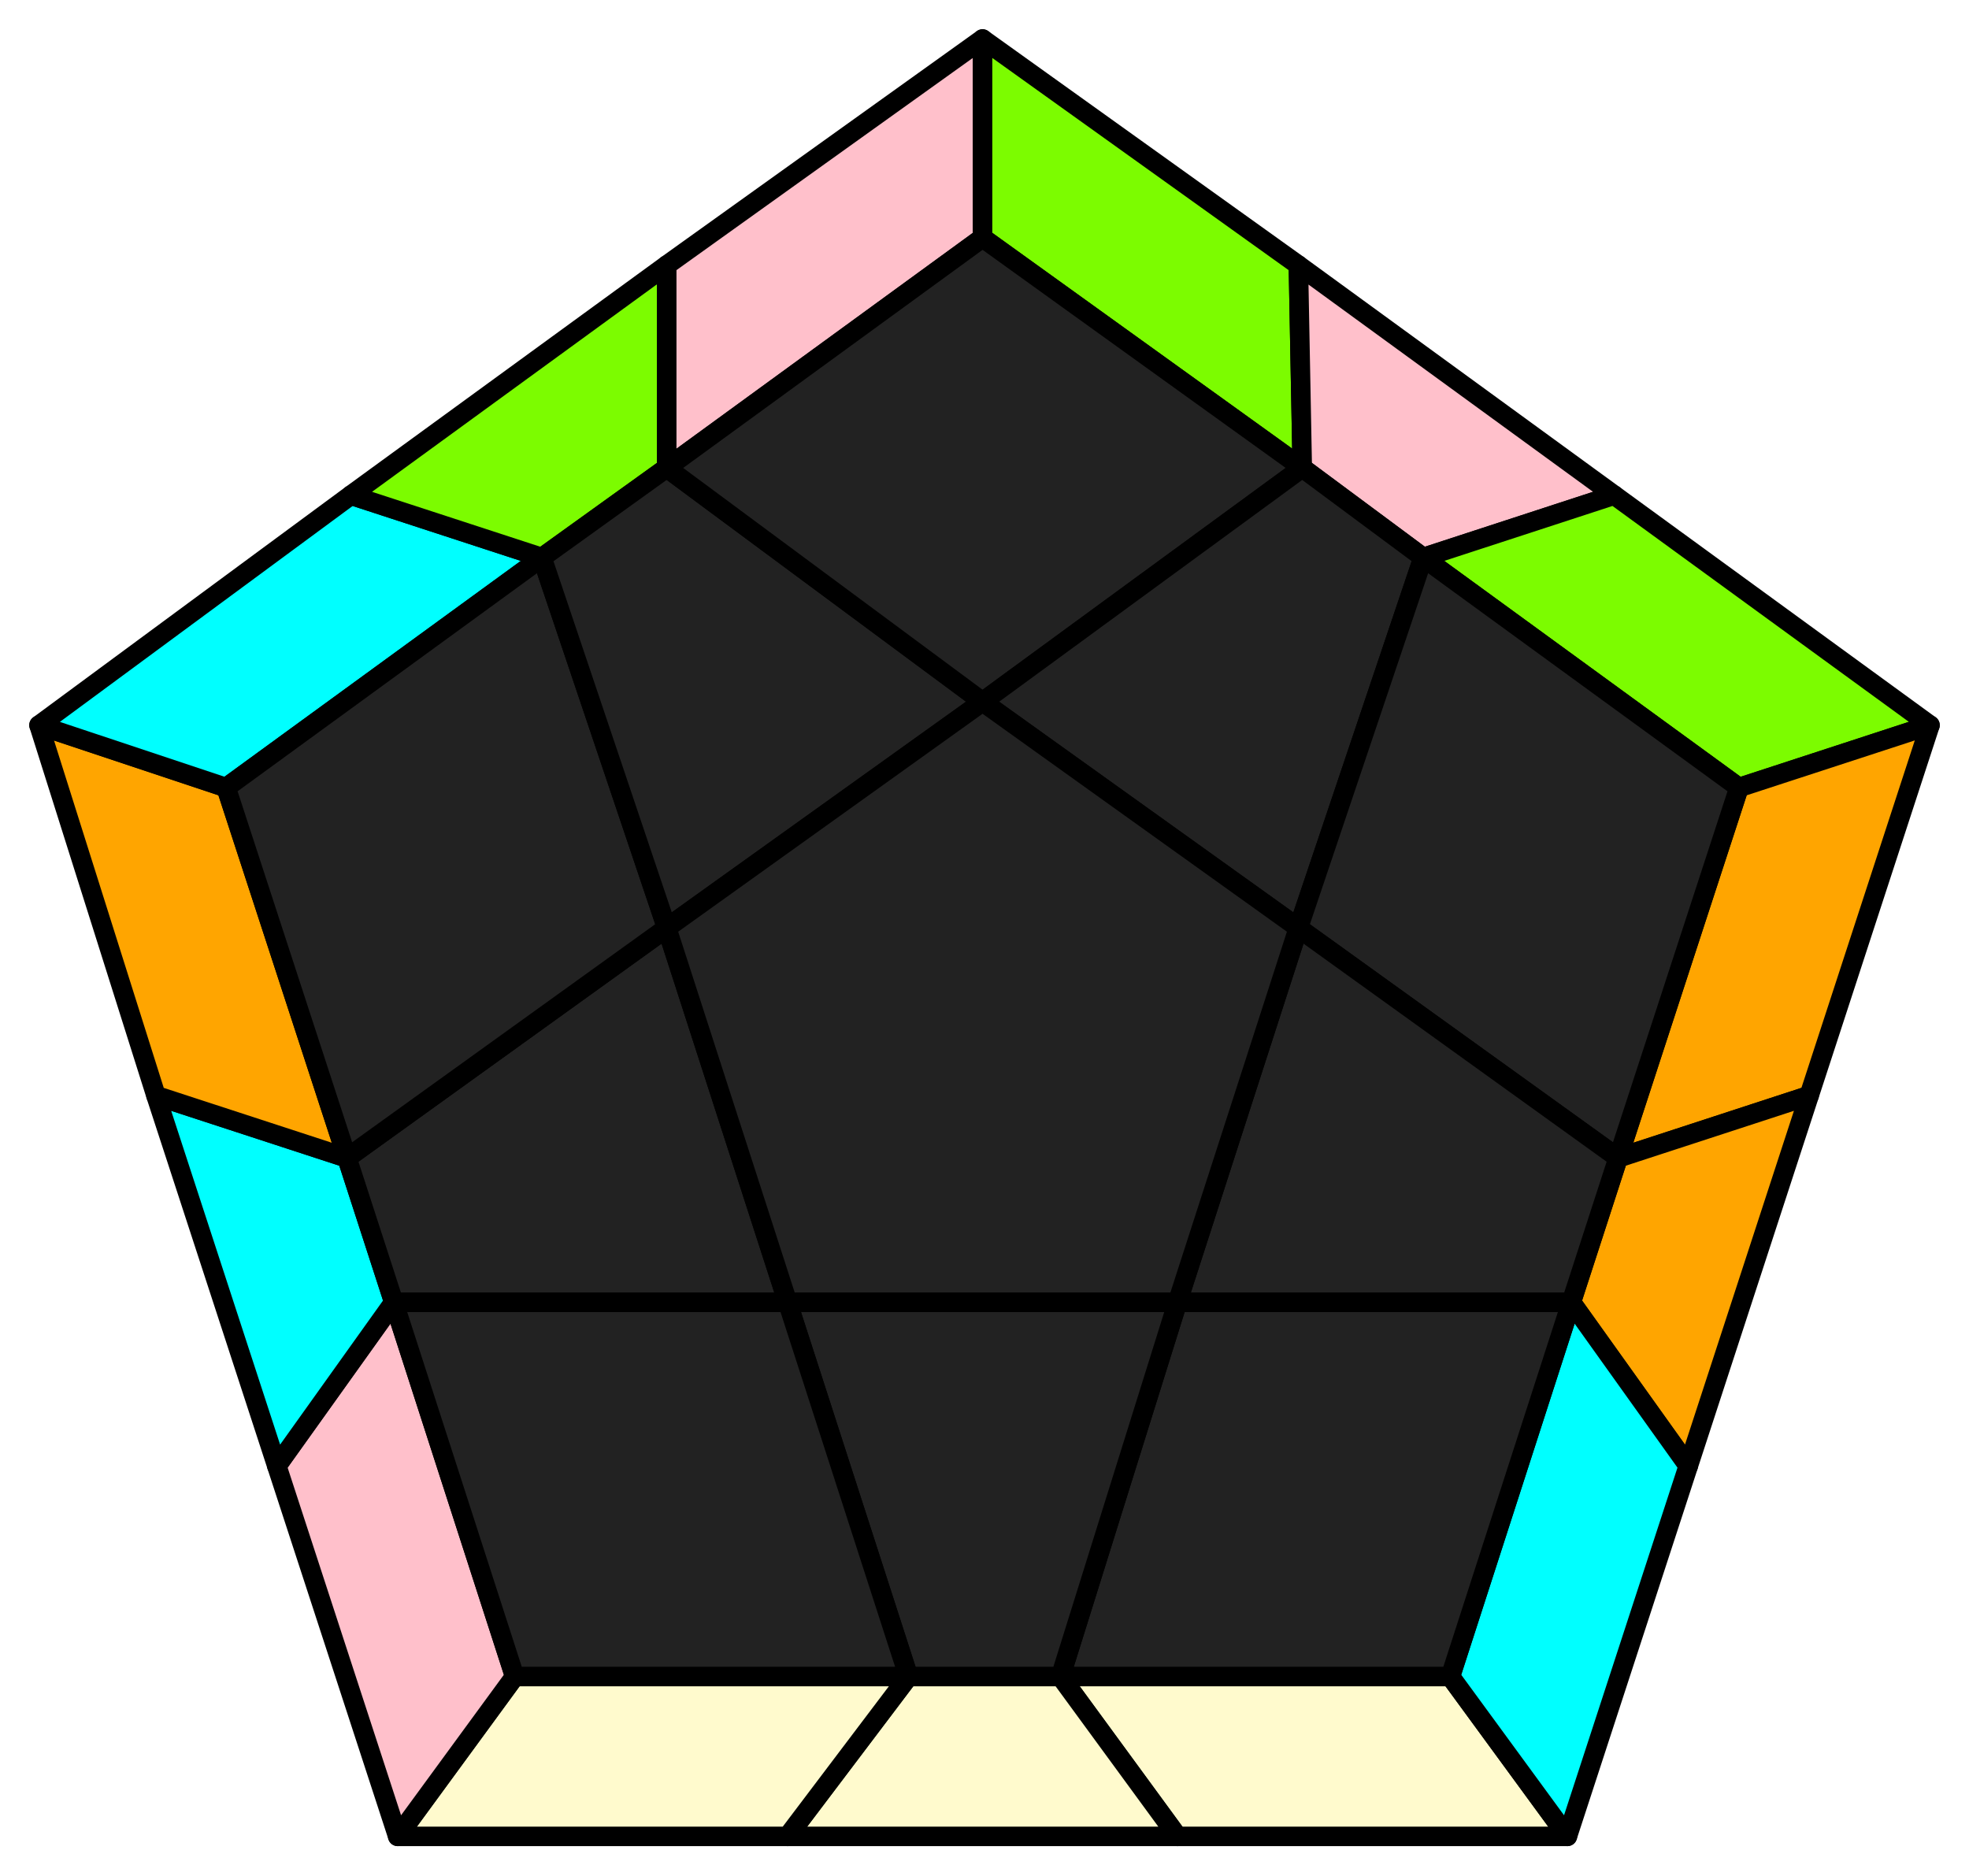
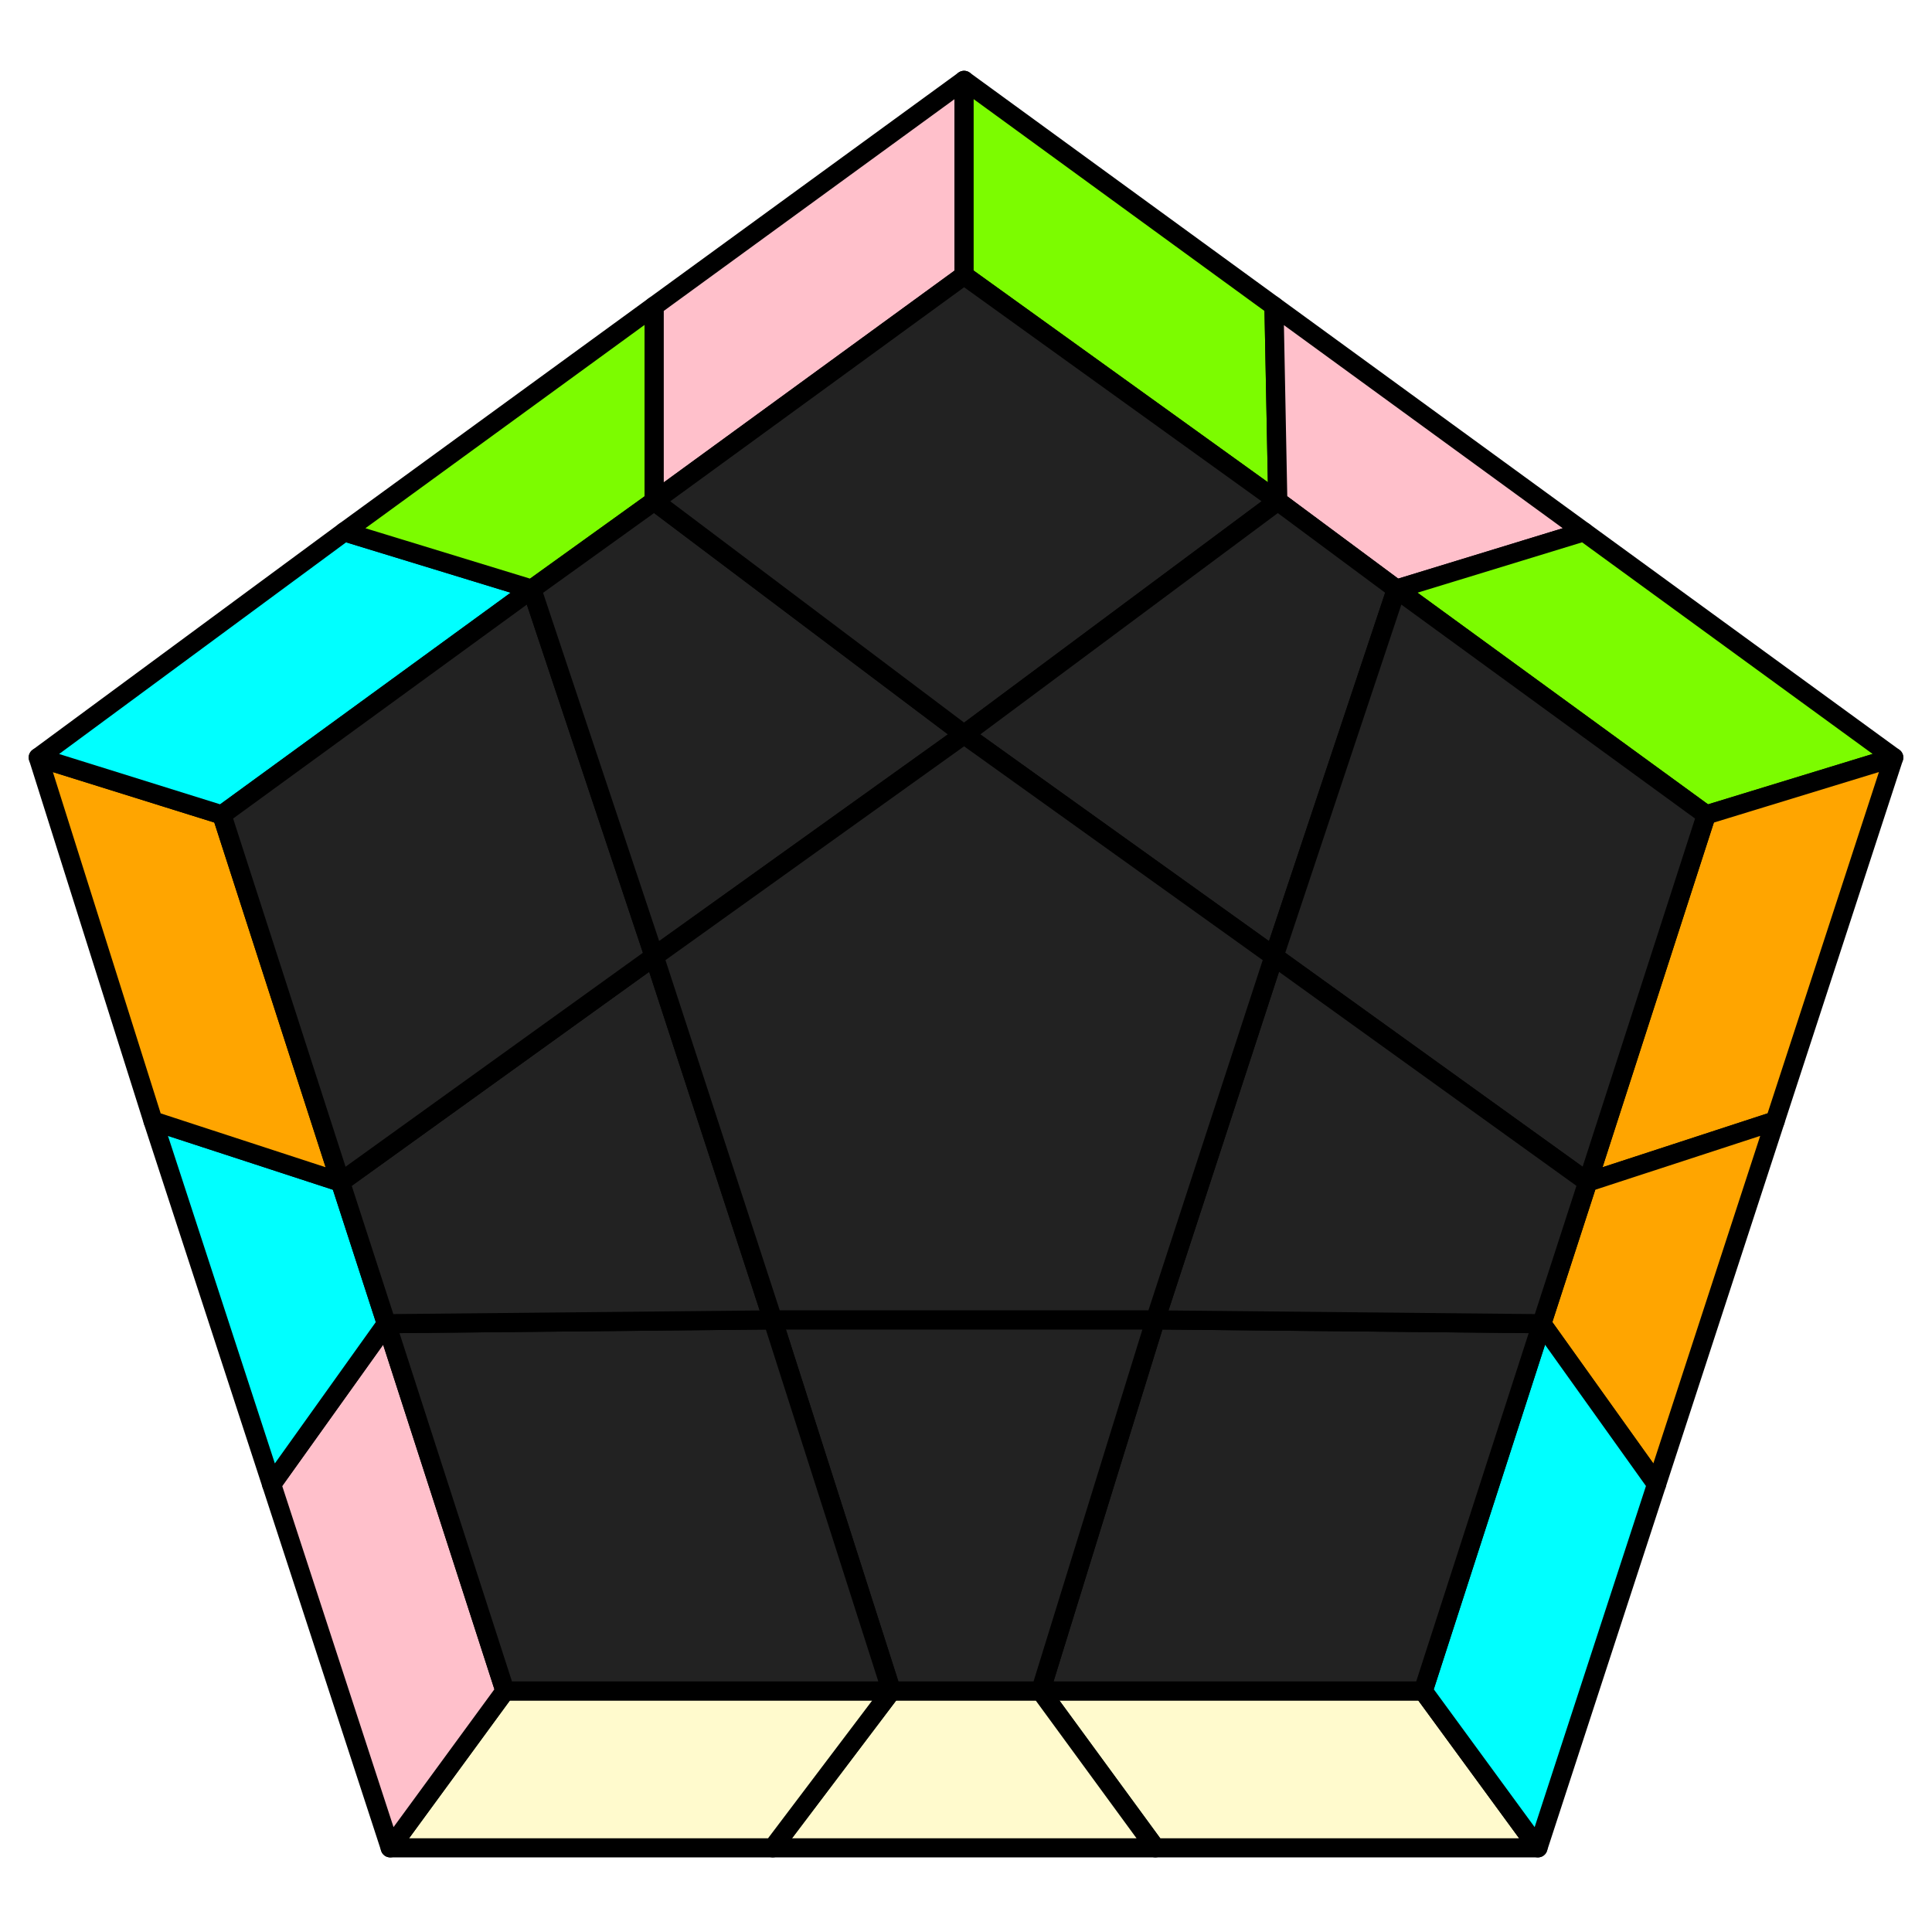
- <svg xmlns="http://www.w3.org/2000/svg" id="28" width="505" height="481">
+ <svg xmlns="http://www.w3.org/2000/svg" id="28" viewBox="0 0 505 505">
  <style>
polygon { stroke: black; stroke-width: 5px; stroke-linejoin: round;}
.green {fill: #7cfc00;}
.orange {fill: #ffa500;}
.blue {fill: #00ffff;}
.beige {fill: #fffacd;}
.pink {fill: #ffc0cb;}
.grey {fill: #222;}
</style>
-   <polygon class="beige" points="402 471 302 471 272 430 372 430" />
-   <polygon class="beige" points="302 471 202 471 233 430 272 430" />
-   <polygon class="beige" points="202 471 102 471 132 430 233 430" />
-   <polygon class="pink" points="102 471 71 376 101 334 132 430" />
-   <polygon class="blue" points="71 376 40 281 89 297 101 334" />
-   <polygon class="orange" points="40 281 10 186 58 202 89 297" />
-   <polygon class="blue" points="10 186 90 127 139 143 58 202" />
-   <polygon class="green" points="90 127 171 68 171 120 139 143" />
-   <polygon class="pink" points="171 68 252 10 252 61 171 120" />
-   <polygon class="green" points="252 10 333 68 334 120 252 61" />
-   <polygon class="pink" points="333 68 414 127 365 143 334 120" />
-   <polygon class="green" points="414 127 495 186 446 202 365 143" />
-   <polygon class="orange" points="495 186 464 281 415 297 446 202" />
-   <polygon class="orange" points="464 281 433 376 403 334 415 297" />
-   <polygon class="blue" points="433 376 402 471 372 430 403 334" />
-   <polygon class="grey" points="372 430 272 430 302 334 403 334" />
-   <polygon class="grey" points="272 430 233 430 202 334 302 334" />
-   <polygon class="grey" points="132 430 101 334 202 334 233 430" />
-   <polygon class="grey" points="101 334 89 297 171 238 202 334" />
-   <polygon class="grey" points="58 202 139 143 171 238 89 297" />
-   <polygon class="grey" points="139 143 171 120 252 180 171 238" />
-   <polygon class="grey" points="252 61 334 120 252 180 171 120" />
-   <polygon class="grey" points="334 120 365 143 333 238 252 180" />
-   <polygon class="grey" points="446 202 415 297 333 238 365 143" />
-   <polygon class="grey" points="415 297 403 334 302 334 333 238" />
-   <polygon class="grey" points="302 334 202 334 171 238 252 180 333 238" />
+   <polygon class="beige" points="402 483 302 483 272 442 372 442" />
+   <polygon class="beige" points="302 483 202 483 233 442 272 442" />
+   <polygon class="beige" points="202 483 102 483 132 442 233 442" />
+   <polygon class="pink" points="102 483 71 388 101 346 132 442" />
+   <polygon class="blue" points="71 388 40 293 89 309 101 346" />
+   <polygon class="orange" points="40 293 10 198 58 213 89 309" />
+   <polygon class="blue" points="10 198 90 139 139 154 58 213" />
+   <polygon class="green" points="90 139 171 80 171 131 139 154" />
+   <polygon class="pink" points="171 80 252 21 252 72 171 131" />
+   <polygon class="green" points="252 21 333 80 334 131 252 72" />
+   <polygon class="pink" points="333 80 414 139 365 154 334 131" />
+   <polygon class="green" points="414 139 495 198 446 213 365 154" />
+   <polygon class="orange" points="495 198 464 293 415 309 446 213" />
+   <polygon class="orange" points="464 293 433 388 403 346 415 309" />
+   <polygon class="blue" points="433 388 402 483 372 442 403 346" />
+   <polygon class="grey" points="372 442 272 442 302 345 403 346" />
+   <polygon class="grey" points="272 442 233 442 202 345 302 345" />
+   <polygon class="grey" points="132 442 101 346 202 345 233 442" />
+   <polygon class="grey" points="101 346 89 309 171 250 202 345" />
+   <polygon class="grey" points="58 213 139 154 171 250 89 309" />
+   <polygon class="grey" points="139 154 171 131 252 192 171 250" />
+   <polygon class="grey" points="252 72 334 131 252 192 171 131" />
+   <polygon class="grey" points="334 131 365 154 333 250 252 192" />
+   <polygon class="grey" points="446 213 415 309 333 250 365 154" />
+   <polygon class="grey" points="415 309 403 346 302 345 333 250" />
+   <polygon class="grey" points="302 345 202 345 171 250 252 192 333 250" />
</svg>
